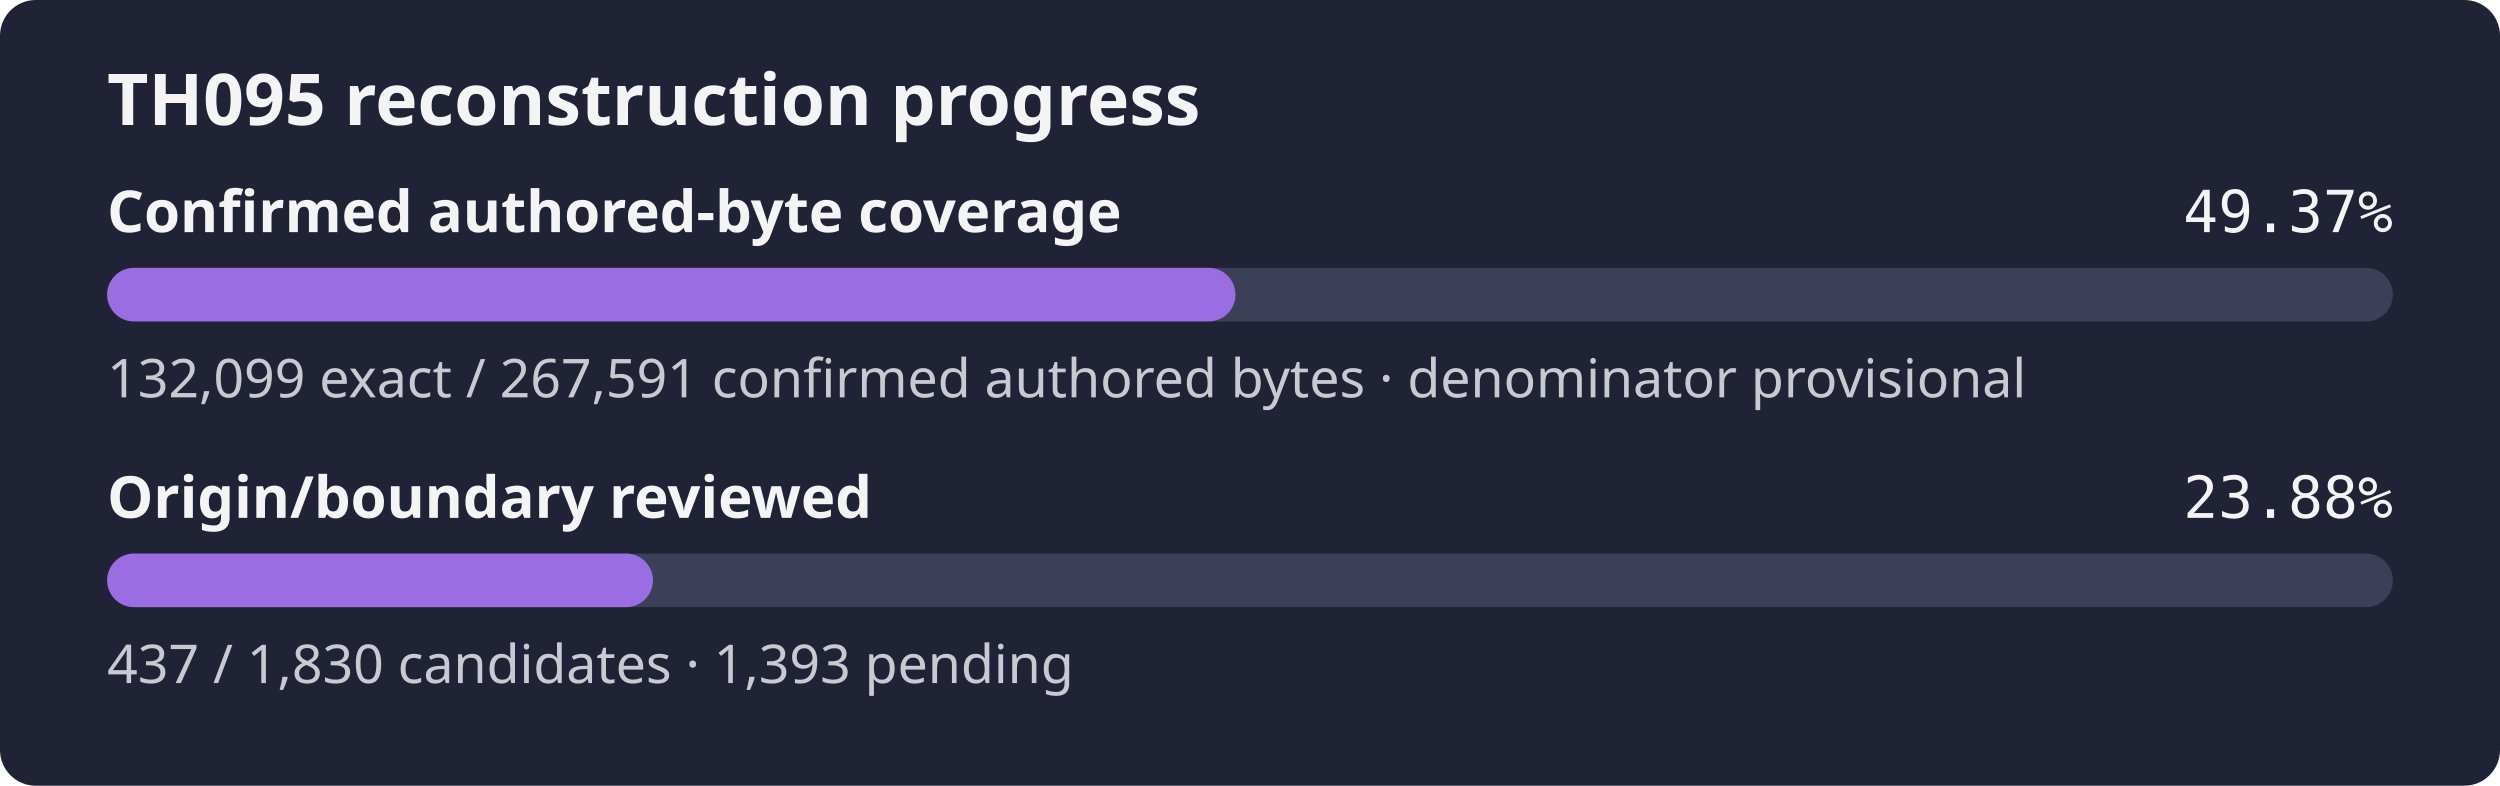
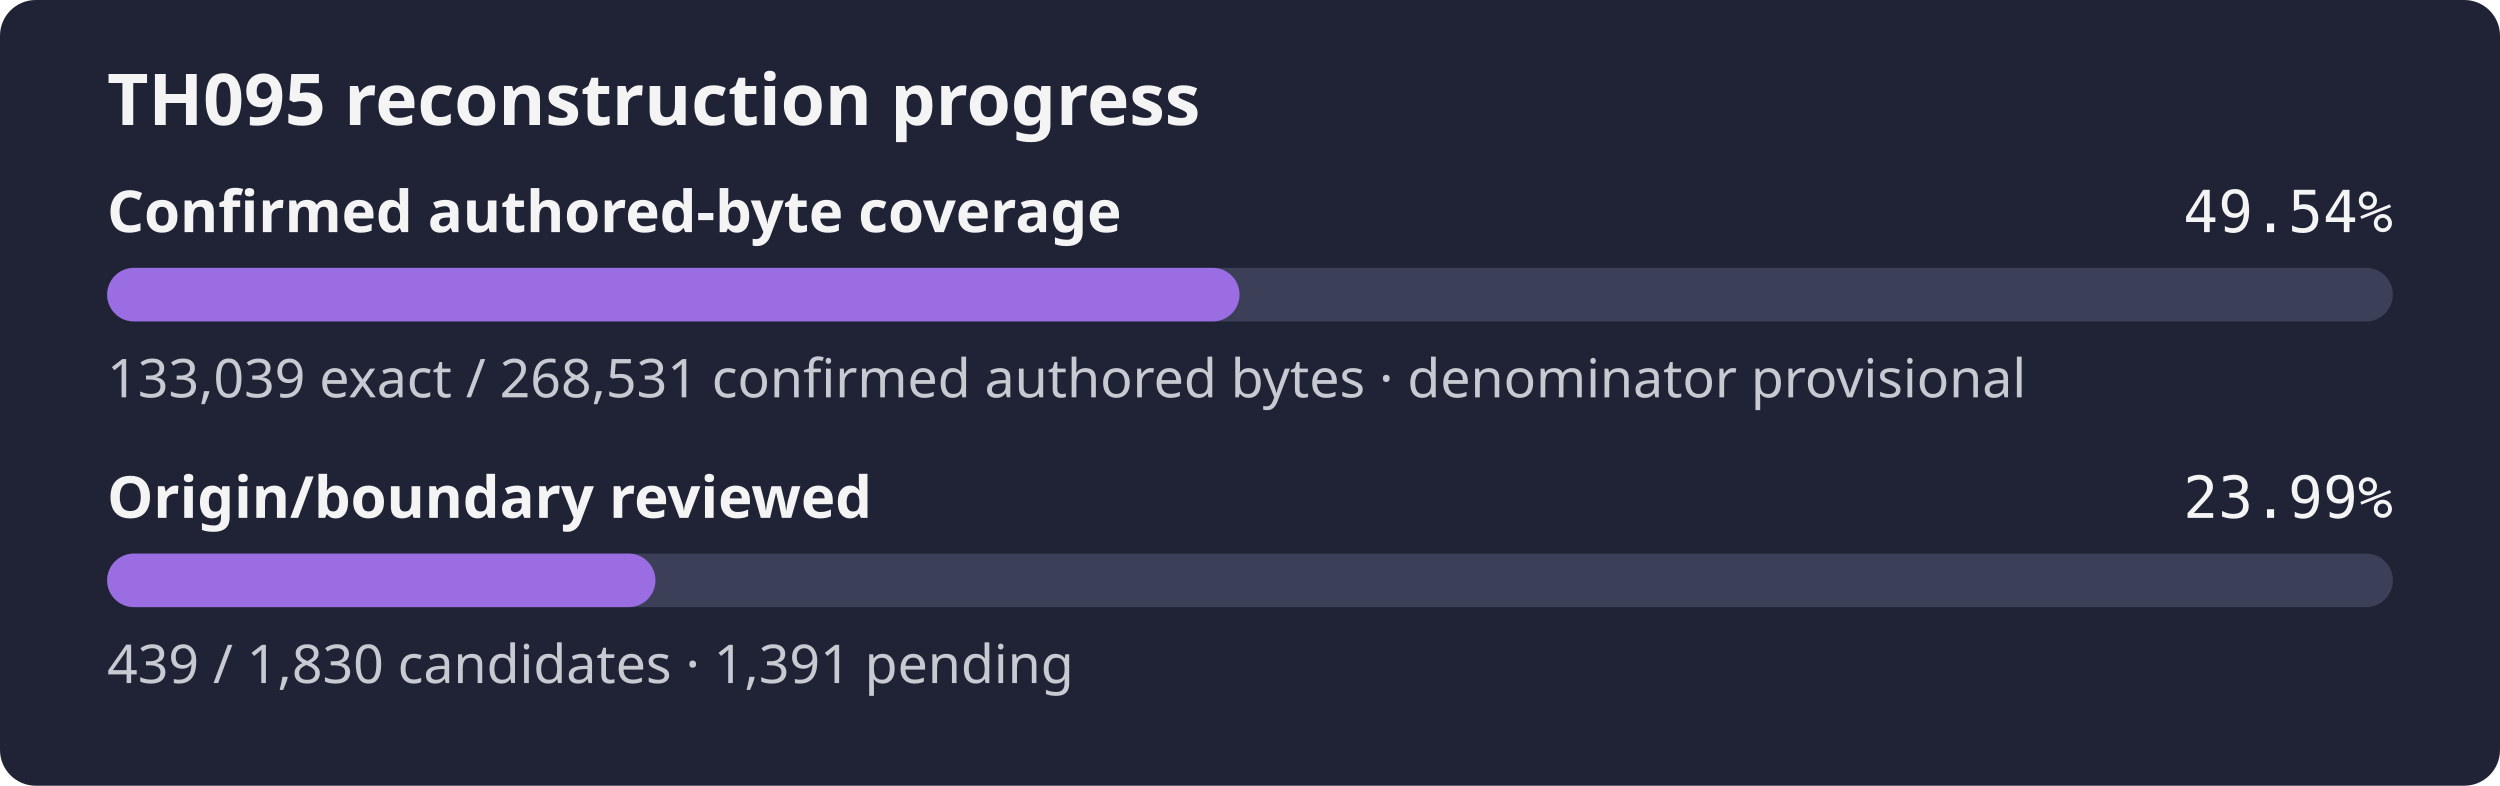
- <svg xmlns="http://www.w3.org/2000/svg" width="560" height="176" role="img" aria-label="TH095 reconstruction progress: 49.37% of the confirmed authored-byte set is exact, origin review 23.88%">
+ <svg xmlns="http://www.w3.org/2000/svg" width="560" height="176" role="img" aria-label="TH095 reconstruction progress: 49.54% of the confirmed authored-byte set is exact, origin review 23.99%">
  <rect width="560" height="176" rx="8" fill="#1f2335" />
  <text x="24" y="28" fill="#f4f4f5" font-family="sans-serif" font-size="16" font-weight="600">TH095 reconstruction progress</text>
  <text x="24" y="52" fill="#f4f4f5" font-family="sans-serif" font-size="13" font-weight="600">Confirmed authored-byte coverage</text>
-   <text x="536" y="52" fill="#f4f4f5" text-anchor="end" font-family="monospace" font-size="13">49.37%</text>
+   <text x="536" y="52" fill="#f4f4f5" text-anchor="end" font-family="monospace" font-size="13">49.54%</text>
  <rect x="24" y="60" width="512" height="12" rx="6" fill="#3b4058" />
-   <rect x="24" y="60" width="252.75" height="12" rx="6" fill="#9b6de3" />
-   <text x="24" y="89" fill="#c8cad2" font-family="sans-serif" font-size="12">132,099 exact / 267,591 confirmed authored bytes · denominator provisional</text>
+   <rect x="24" y="60" width="253.66" height="12" rx="6" fill="#9b6de3" />
+   <text x="24" y="89" fill="#c8cad2" font-family="sans-serif" font-size="12">133,039 exact / 268,531 confirmed authored bytes · denominator provisional</text>
  <text x="24" y="116" fill="#f4f4f5" font-family="sans-serif" font-size="13" font-weight="600">Origin/boundary reviewed</text>
-   <text x="536" y="116" fill="#f4f4f5" text-anchor="end" font-family="monospace" font-size="13">23.88%</text>
+   <text x="536" y="116" fill="#f4f4f5" text-anchor="end" font-family="monospace" font-size="13">23.99%</text>
  <rect x="24" y="124" width="512" height="12" rx="6" fill="#3b4058" />
-   <rect x="24" y="124" width="122.26" height="12" rx="6" fill="#9b6de3" />
-   <text x="24" y="153" fill="#c8cad2" font-family="sans-serif" font-size="12">437 / 1,830 candidates · 1,393 pending</text>
+   <rect x="24" y="124" width="122.82" height="12" rx="6" fill="#9b6de3" />
+   <text x="24" y="153" fill="#c8cad2" font-family="sans-serif" font-size="12">439 / 1,830 candidates · 1,391 pending</text>
</svg>
